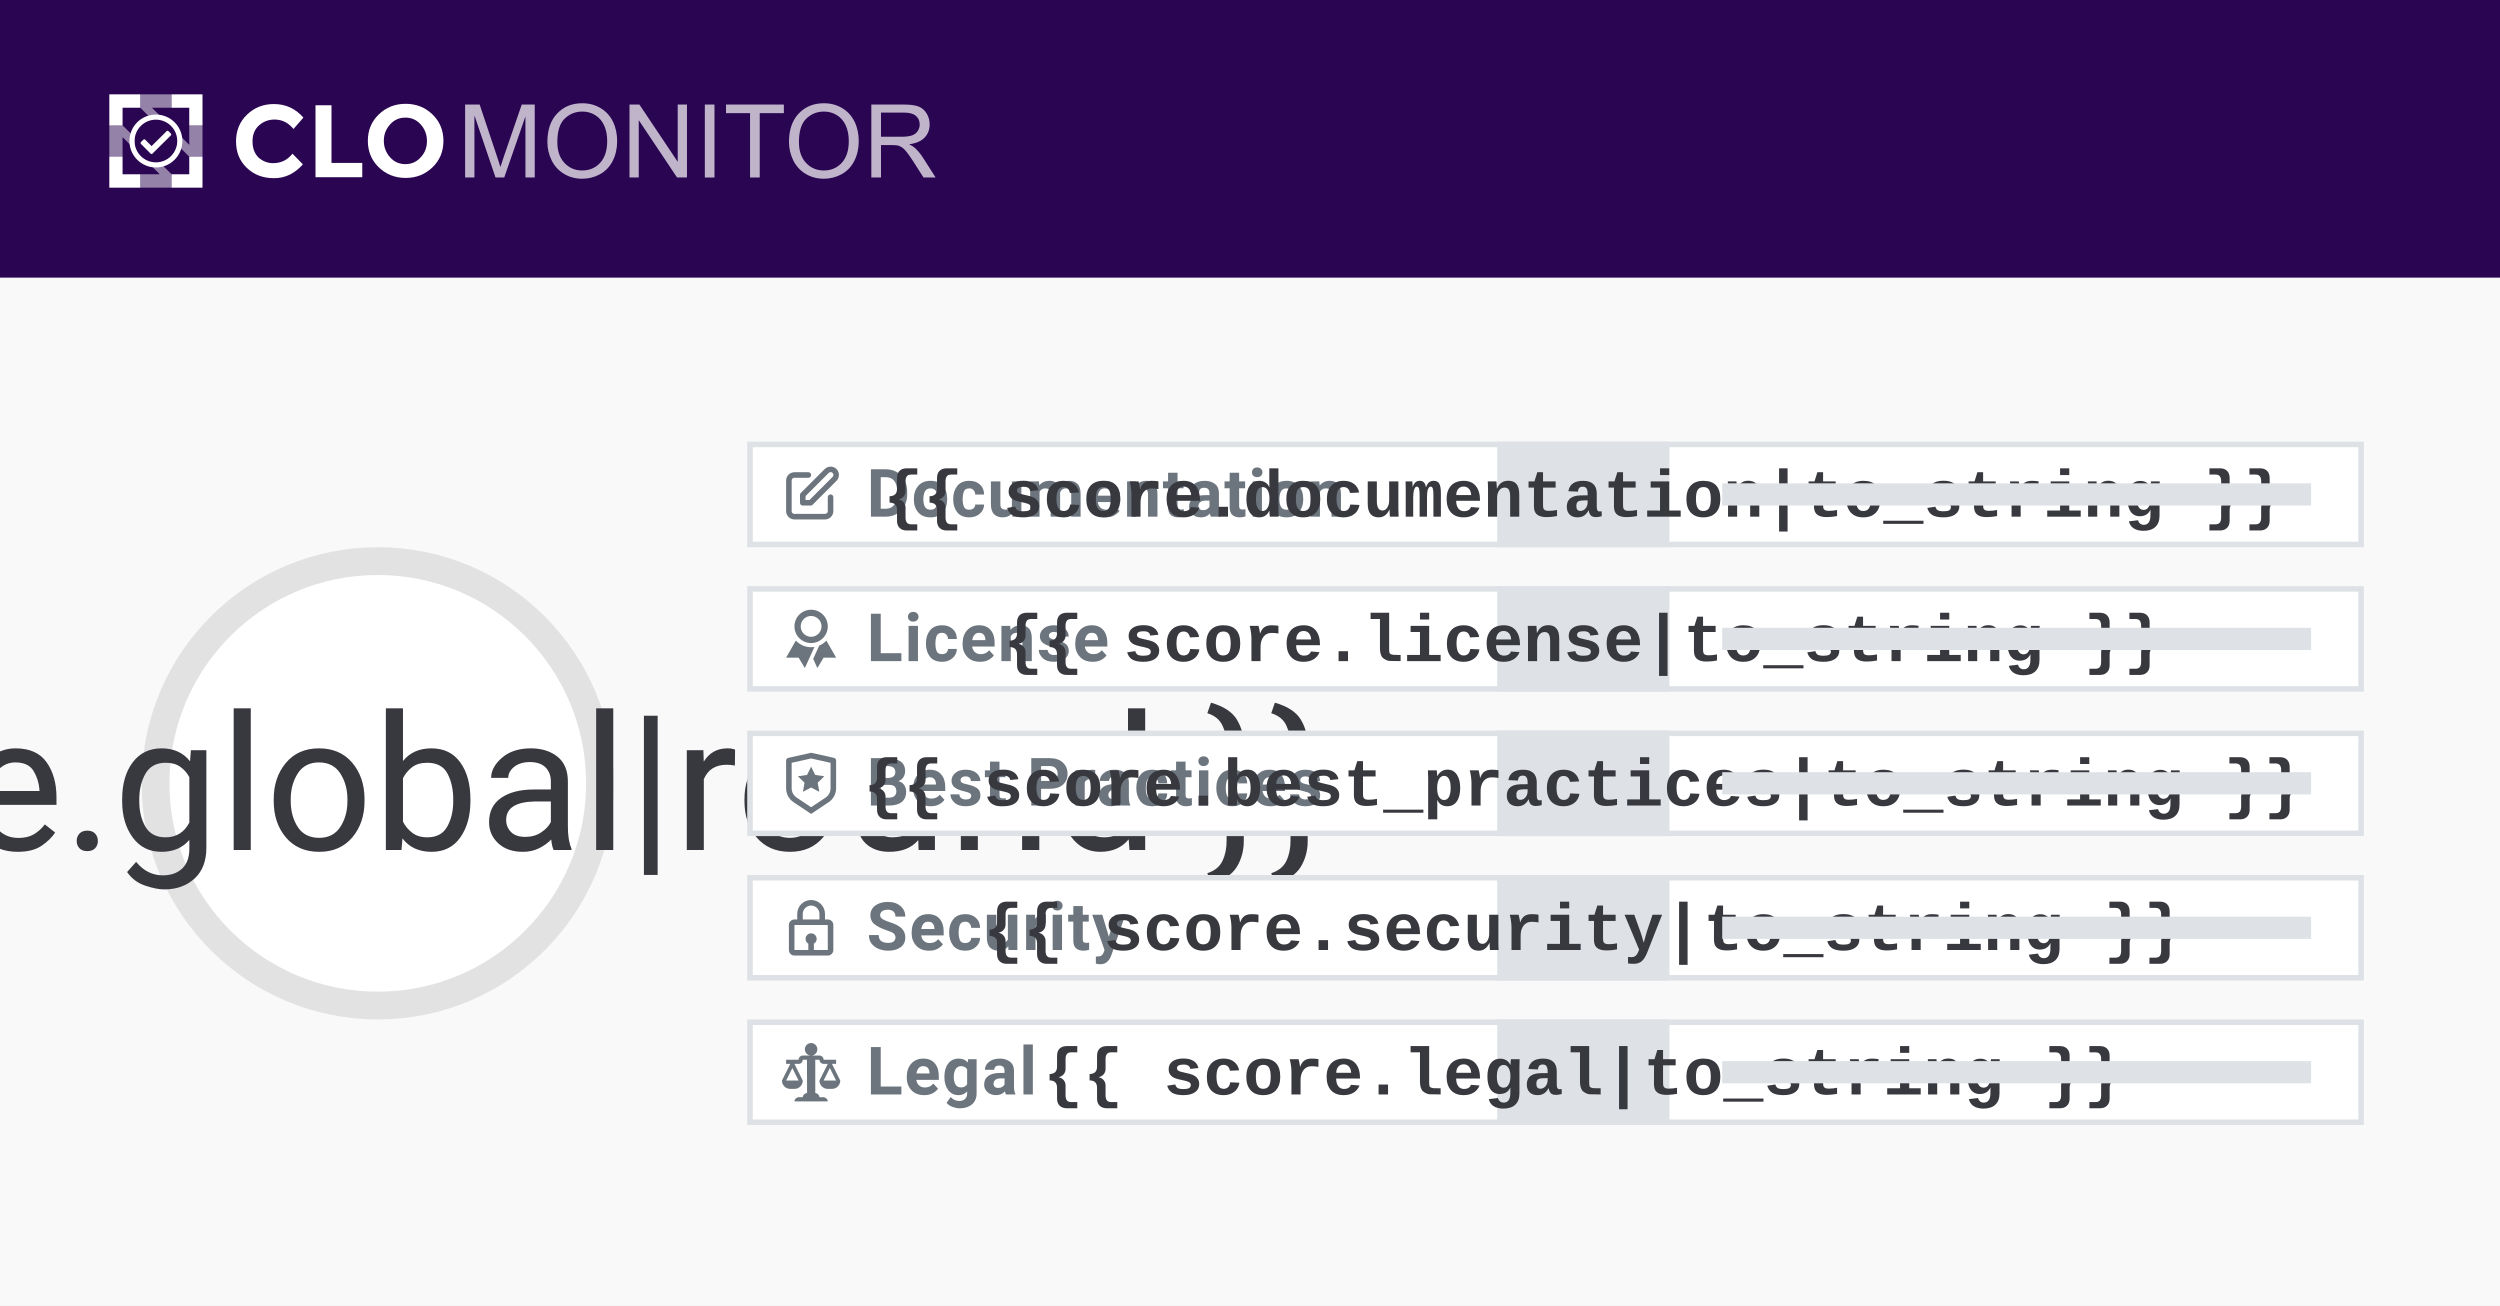
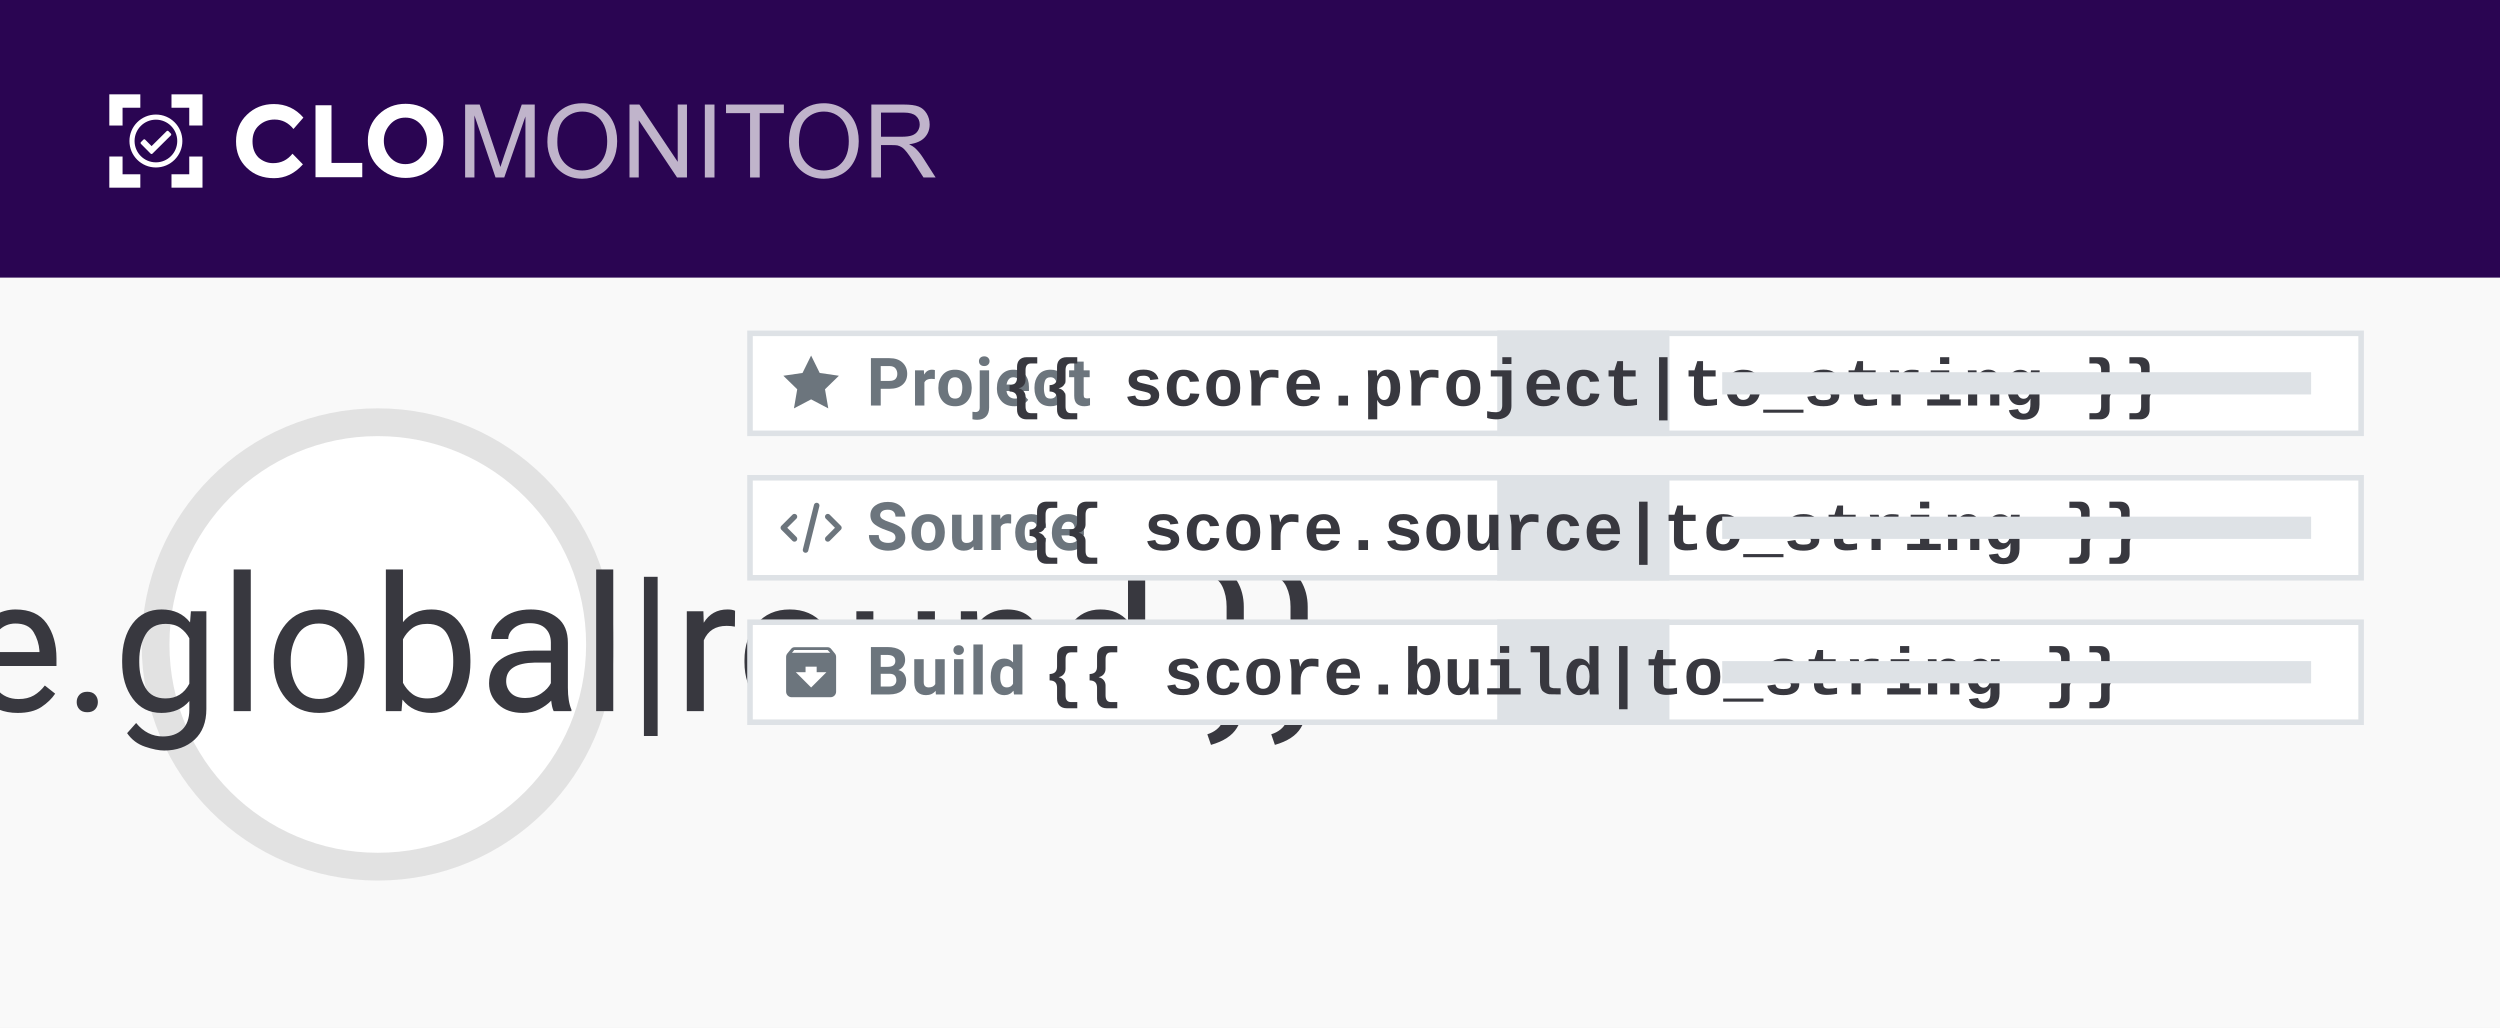
- <svg xmlns="http://www.w3.org/2000/svg" class="{{ theme }}" width="450" height="235" viewBox="0 0 450 235" fill="none">
+ <svg xmlns="http://www.w3.org/2000/svg" class="{{ theme }}" width="450" height="185" viewBox="0 0 450 185" fill="none">
  <style>
    .header {
      fill: #2a0552;
    }

    .dark .header {
      fill: #0f0e11;
    }

    .logo {
      fill: #fff;
    }

    .clo {
      font-family: "Arial", Gadget, sans-serif;
      font-size: 18px;
      font-weight: 600;
    }

    .monitor {
      font-family: "Arial", "Helvetica Neue", Helvetica, sans-serif;
      font-size: 18px;
      font-weight: 300;
    }

    .beta {
      font-family: system-ui, -apple-system, "Segoe UI", Roboto, "Helvetica Neue", Arial, "Noto Sans", "Liberation Sans", sans-serif, "Apple Color Emoji", "Segoe UI Emoji", "Segoe UI Symbol", "Noto Color Emoji";
      font-size: 9px;
      font-weight: 400;
      fill: #fff;
    }

    .bg {
      fill: #f9f9f9;
    }

    .dark .bg {
      fill: #2c2e31;
    }

    .title {
      font-family: system-ui, -apple-system, "Segoe UI", Roboto, "Helvetica Neue", Arial, "Noto Sans", "Liberation Sans", sans-serif, "Apple Color Emoji", "Segoe UI Emoji", "Segoe UI Symbol", "Noto Color Emoji";
      font-size: 12px;
      font-weight: 600;
      letter-spacing: .3px;
      fill: #6c757d;
    }

    .dark .title {
      fill: #a0a0a0;
    }

    .barBg {
      fill: #fff;
      stroke: #dee2e6;
    }

    .dark .barBg {
      fill: #131216;
      stroke: #676869;
    }

    .valueBg {
      fill: #dee2e6;
      stroke: #dee2e6;
    }

    .dark .valueBg {
      fill: #2b2a2e;
      stroke: #676869;
    }

    .value {
      font-family: SFMono-Regular,Menlo,Monaco,Consolas,"Liberation Mono","Courier New",monospace;
      font-size: 12px;
      font-weight: 600;
      fill: #38383f;
    }

    .dark .value {
      fill: #a3a3a6;
    }

    .barWrapper {
      fill: #dee2e6;
    }

    .dark .barWrapper {
      fill: #2b2a2e;
    }

    .bar-a {
      fill: #90be6d;
    }

    .bar-b {
      fill: #f9c74f;
    }

    .bar-c {
      fill: #f8961e;
    }

    .bar-d {
      fill: #f94144;
    }

    .empty-icon {
      stroke: #6c757d;
    }

    .dark .empty-icon {
      stroke: #a0a0a0;
    }

    .icon {
      stroke: #6c757d;
      fill: #6c757d;
    }

    .dark .icon {
      stroke: #a0a0a0;
      fill: #a0a0a0;
    }

    @supports(-moz-appearance: auto) {
      /* Selector detects Firefox */
      .value { font-size:12px; }
    }

    .circle {
      fill: #fff;
      stroke: #e2e2e2;
    }

    .dark .circle {
      fill: #131216;
      stroke: #676869;
    }

    .chart-circle {
      fill: none;
      stroke-dashoffset: 251.42;
    }

    .circle-a {
      stroke: #90be6d;
    }

    .circle-b {
      stroke: #f9c74f;
    }

    .circle-c {
      stroke: #f8961e;
    }

    .circle-d {
      stroke: #f94144;
    }

    .global {
      font-family: system-ui, -apple-system, "Segoe UI", Roboto, "Helvetica Neue", Arial, "Noto Sans", "Liberation Sans", sans-serif, "Apple Color Emoji", "Segoe UI Emoji", "Segoe UI Symbol", "Noto Color Emoji";
      font-size: 34px;
      font-weight: 400;
      fill: #38383f;
    }

    .dark .global {
      fill: #a3a3a6;
    }
  </style>
  <rect x="0" y="0" class="header" height="50" width="450" />
  <g transform="translate(18, 32)">
    <svg y="-19px" viewBox="0 0 580 75" height="25" width="152">
      <g id="layer0">
        <g transform="matrix(1 0 0 1 10 0.108586)">
          <path d="M108.899,52.155C114.39,52.155 118.717,49.991 122.211,45.665L129.367,52.987C123.709,59.31 117.219,62.472 109.564,62.472C101.91,62.472 95.752,60.142 90.76,55.316C85.768,50.491 83.438,44.5 83.438,37.178C83.438,29.856 85.934,23.699 90.927,18.873C95.919,14.047 102.076,11.551 109.398,11.551C117.552,11.551 124.375,14.713 129.7,20.87L122.877,28.691C119.382,24.364 115.056,22.201 109.897,22.201C105.737,22.201 102.242,23.532 99.247,26.195C96.252,28.858 94.754,32.519 94.754,37.178C94.754,41.837 96.085,45.498 98.914,48.327C101.577,50.657 104.905,52.155 108.899,52.155L108.899,52.155Z" fill="#FFFFFF" />
          <path d="M138.02,61.806L138.02,12.383L149.003,12.383L149.003,51.988L170.137,51.988L170.137,61.806L138.02,61.806L138.02,61.806Z" fill="#FFFFFF" />
          <path d="M218.396,54.984C213.403,59.809 207.246,62.306 199.924,62.306C192.602,62.306 186.445,59.809 181.453,54.984C176.461,50.158 173.965,44.001 173.965,36.845C173.965,29.523 176.461,23.532 181.453,18.707C186.445,13.881 192.602,11.385 199.924,11.385C207.246,11.385 213.403,13.881 218.396,18.707C223.388,23.532 225.884,29.69 225.884,36.845C225.884,44.167 223.388,50.158 218.396,54.984L218.396,54.984ZM214.568,36.845C214.568,32.519 213.071,28.691 210.242,25.529C207.413,22.368 203.918,20.87 199.758,20.87C195.598,20.87 192.103,22.368 189.274,25.529C186.445,28.691 184.947,32.352 184.947,36.845C184.947,41.172 186.445,44.999 189.274,48.161C192.103,51.323 195.598,52.82 199.758,52.82C203.918,52.82 207.413,51.323 210.242,48.161C213.237,44.999 214.568,41.338 214.568,36.845L214.568,36.845Z" fill="#FFFFFF" />
        </g>
      </g>
      <g id="layer1">
        <g>
          <path d="M15.5,47.7L6.4,47.7L6.4,69.1L27.7,69.1L27.7,59.9L15.5,59.9L15.5,47.7Z" fill="#FFFFFF" />
          <path d="M61.3,47.8L61.3,59.9L49.1,59.9L49.1,59.8L49.1,69.1L70.4,69.1L70.4,47.7L61.2,47.7L61.3,47.8Z" fill="#FFFFFF" />
          <path d="M6.4,26.4L15.6,26.4L15.5,26.3L15.5,14.2L27.7,14.2L27.7,5L6.4,5L6.4,26.4Z" fill="#FFFFFF" />
          <path d="M49.1,5L49.1,14.2L61.3,14.2L61.3,26.4L70.4,26.4L70.4,5L49.1,5Z" fill="#FFFFFF" />
        </g>
-         <g>
-           <path d="M42.859,21.359L35.7,14.2L49.1,14.2L49.1,5L27.7,5L27.7,14.2L34.859,21.359L42.859,21.359Z" fill="#FFFFFF" fill-opacity="0.5" />
-           <path d="M41.441,52.241L33.441,52.241L39,57.8L41,59.9L27.7,59.9L27.7,69.1L49.1,69.1L49.1,59.8L43,53.8L41.441,52.241Z" fill="#FFFFFF" fill-opacity="0.5" />
-           <path d="M61.3,26.4L61.3,39.7L59.2,37.6L53.654,32.054L53.654,40.154L55.1,41.6L61.2,47.7L70.4,47.7L70.4,26.4L61.3,26.4Z" fill="#FFFFFF" fill-opacity="0.5" />
-           <path d="M23.674,34.474L15.6,26.4L6.4,26.4L6.4,47.7L15.5,47.7L15.5,34.4L23.674,42.575L23.674,34.474Z" fill="#FFFFFF" fill-opacity="0.5" />
-         </g>
      </g>
      <g id="layer2">
        <path d="M38.4,18.875C28.362,18.875 20.225,27.012 20.225,37.05C20.225,47.088 28.362,55.225 38.4,55.225C48.438,55.225 56.575,47.088 56.575,37.05C56.575,27.012 48.438,18.875 38.4,18.875L38.4,18.875ZM38.4,22.392C46.501,22.392 53.057,28.948 53.057,37.05C53.057,45.151 46.502,51.708 38.4,51.708C30.299,51.708 23.742,45.152 23.742,37.05C23.742,28.949 30.298,22.392 38.4,22.392L38.4,22.392ZM48.675,31.939L47.024,30.274C46.682,29.93 46.125,29.927 45.78,30.27L35.421,40.546L31.039,36.128C30.697,35.783 30.14,35.781 29.795,36.123L28.13,37.775C27.785,38.117 27.783,38.673 28.125,39.018L34.778,45.725C35.12,46.07 35.677,46.072 36.022,45.73L48.67,33.183C49.015,32.841 49.017,32.284 48.675,31.939L48.675,31.939Z" fill="#FFFFFF" />
      </g>
      <g id="layer3">
        <g transform="matrix(1 0 0 1 13 0)">
          <path d="M237.78,62.108L237.78,12L247.761,12L259.621,47.479C260.715,50.783 261.512,53.255 262.014,54.896C262.583,53.073 263.472,50.395 264.68,46.864L276.677,12L285.597,12L285.597,62.108L279.206,62.108L279.206,20.169L264.645,62.108L258.664,62.108L244.172,19.451L244.172,62.108L237.78,62.108Z" fill="#FFFFFF" fill-opacity="0.7" />
          <path d="M294.279,37.703C294.279,29.386 296.512,22.875 300.978,18.17C305.445,13.464 311.209,11.112 318.273,11.112C322.899,11.112 327.069,12.217 330.783,14.427C334.497,16.637 337.328,19.719 339.277,23.673C341.225,27.626 342.199,32.109 342.199,37.122C342.199,42.204 341.174,46.75 339.123,50.76C337.072,54.77 334.167,57.807 330.407,59.869C326.647,61.931 322.591,62.962 318.239,62.962C313.522,62.962 309.307,61.823 305.593,59.544C301.878,57.266 299.064,54.155 297.15,50.213C295.236,46.271 294.279,42.101 294.279,37.703L294.279,37.703ZM301.115,37.806C301.115,43.844 302.739,48.601 305.986,52.076C309.233,55.551 313.306,57.288 318.205,57.288C323.195,57.288 327.302,55.534 330.527,52.025C333.751,48.516 335.363,43.537 335.363,37.088C335.363,33.009 334.674,29.449 333.295,26.407C331.917,23.365 329.9,21.007 327.245,19.332C324.591,17.657 321.611,16.82 318.307,16.82C313.613,16.82 309.575,18.432 306.191,21.656C302.807,24.88 301.115,30.264 301.115,37.806L301.115,37.806Z" fill="#FFFFFF" fill-opacity="0.7" />
          <path d="M350.676,62.108L350.676,12L357.477,12L383.796,51.341L383.796,12L390.153,12L390.153,62.108L383.351,62.108L357.033,22.733L357.033,62.108L350.676,62.108Z" fill="#FFFFFF" fill-opacity="0.7" />
          <path d="M402.424,62.108L402.424,12L409.055,12L409.055,62.108L402.424,62.108Z" fill="#FFFFFF" fill-opacity="0.7" />
          <path d="M433.493,62.108L433.493,17.913L416.984,17.913L416.984,12L456.701,12L456.701,17.913L440.124,17.913L440.124,62.108L433.493,62.108Z" fill="#FFFFFF" fill-opacity="0.7" />
          <path d="M460.222,37.703C460.222,29.386 462.455,22.875 466.921,18.17C471.387,13.464 477.152,11.112 484.216,11.112C488.841,11.112 493.011,12.217 496.725,14.427C500.44,16.637 503.271,19.719 505.219,23.673C507.167,27.626 508.141,32.109 508.141,37.122C508.141,42.204 507.116,46.75 505.065,50.76C503.014,54.77 500.109,57.807 496.349,59.869C492.59,61.931 488.534,62.962 484.181,62.962C479.465,62.962 475.249,61.823 471.535,59.544C467.821,57.266 465.007,54.155 463.093,50.213C461.179,46.271 460.222,42.101 460.222,37.703L460.222,37.703ZM467.057,37.806C467.057,43.844 468.681,48.601 471.928,52.076C475.175,55.551 479.248,57.288 484.147,57.288C489.138,57.288 493.245,55.534 496.469,52.025C499.693,48.516 501.305,43.537 501.305,37.088C501.305,33.009 500.616,29.449 499.238,26.407C497.859,23.365 495.842,21.007 493.188,19.332C490.533,17.657 487.554,16.82 484.25,16.82C479.556,16.82 475.517,18.432 472.133,21.656C468.749,24.88 467.057,30.264 467.057,37.806L467.057,37.806Z" fill="#FFFFFF" fill-opacity="0.7" />
          <path d="M516.789,62.108L516.789,12L539.006,12C543.472,12 546.867,12.45 549.191,13.35C551.515,14.251 553.373,15.84 554.763,18.119C556.153,20.397 556.847,22.915 556.847,25.672C556.847,29.227 555.697,32.223 553.395,34.661C551.094,37.1 547.539,38.649 542.731,39.31C544.486,40.153 545.819,40.985 546.73,41.805C548.667,43.582 550.501,45.804 552.233,48.47L560.949,62.108L552.609,62.108L545.978,51.683C544.042,48.675 542.446,46.374 541.193,44.779C539.94,43.184 538.818,42.067 537.826,41.429C536.835,40.791 535.827,40.347 534.802,40.096C534.05,39.937 532.819,39.857 531.11,39.857L523.42,39.857L523.42,62.108L516.789,62.108ZM523.42,34.115L537.673,34.115C540.703,34.115 543.073,33.801 544.782,33.175C546.491,32.548 547.79,31.545 548.679,30.167C549.567,28.788 550.012,27.29 550.012,25.672C550.012,23.302 549.151,21.354 547.431,19.828C545.711,18.301 542.993,17.537 539.279,17.537L523.42,17.537L523.42,34.115Z" fill="#FFFFFF" fill-opacity="0.7" />
        </g>
      </g>
    </svg>
  </g>
-   <rect x="0" y="50" class="bg" height="185" width="450" />
-   <g transform="translate(23, 96)">
+   <rect x="0" y="50" class="bg" height="135" width="450" />
+   <g transform="translate(23, 71)">
    <g>
      <circle class="circle" cx="45" cy="45" r="40" stroke-width="5" />
      <circle class="chart-circle circle-{{ score.global|rating }}" cx="45" cy="45" r="40" stroke-width="5" stroke-dasharray="{{ score.global|stroke }}" transform="rotate(-90 45 45)" />
    </g>
    <g class="global">
      <text x="45" y="57" text-anchor="middle" color="#38383f">{{ score.global|round }}</text>
    </g>
  </g>
-   <g transform="translate(135, 80)">
+   <g transform="translate(135, 60)">
+     <g>
+       <rect x="0" y="0" class="barBg" height="18" width="290" stroke-opacity="1" />
+       <g class="title" transform="translate(5, 0)">
+         <svg y="3" class="icon" stroke-width="0" viewBox="0 0 24 24" height="1em" width="1em">
+           <path d="M12 2l3.09 6.26L22 9.27l-5 4.87 1.18 6.88L12 17.77l-6.18 3.25L7 14.14 2 9.27l6.91-1.01L12 2z" />
+         </svg>
+         <text x="16" y="13">Project</text>
+       </g>
+       <rect x="135" y="0" class="valueBg" height="18" width="30" stroke-opacity="1" />
+       <g class="value">
+         <text x="150" y="13" text-anchor="middle">{{ score.project|to_string }}</text>
+       </g>
+       <g transform="translate(175, 7)">
+         <rect x="0" y="0" height="4" width="106" class="barWrapper" />
+         <rect x="0" y="0" height="4" width="{{ score.project|rs_section_score_width }}" class="bar-{{ score.project|rating_opt }}" />
+       </g>
+     </g>
+   </g>
+   <g transform="translate(135, 86)">
    <g>
      <rect x="0" y="0" class="barBg" height="18" width="290" stroke-opacity="1" />
      <g class="title" transform="translate(5, 0)">
        <svg y="3" class="empty-icon" fill="none" stroke-width="0" viewBox="0 0 24 24" height="1em" width="1em">
-           <path stroke-linecap="round" stroke-linejoin="round" stroke-width="2" d="M11 5H6a2 2 0 00-2 2v11a2 2 0 002 2h11a2 2 0 002-2v-5m-1.414-9.414a2 2 0 112.828 2.828L11.828 15H9v-2.828l8.586-8.586z" />
+           <path stroke-linecap="round" stroke-linejoin="round" stroke-width="2" d="M10 20l4-16m4 4l4 4-4 4M6 16l-4-4 4-4" />
        </svg>
-         <text x="16" y="13">Documentation</text>
+         <text x="16" y="13">Source</text>
      </g>
      <rect x="135" y="0" class="valueBg" height="18" width="30" stroke-opacity="1" />
      <g class="value">
-         <text x="150" y="13" text-anchor="middle">{{ score.documentation|to_string }}</text>
+         <text x="150" y="13" text-anchor="middle">{{ score.source|to_string }}</text>
      </g>
      <g transform="translate(175, 7)">
        <rect x="0" y="0" height="4" width="106" class="barWrapper" />
-         <rect x="0" y="0" height="4" width="{{ score.documentation|rs_section_score_width }}" class="bar-{{ score.documentation|rating_opt }}" />
-       </g>
-     </g>
-   </g>
-   <g transform="translate(135, 106)">
-     <g>
-       <rect x="0" y="0" class="barBg" height="18" width="290" stroke-opacity="1" />
-       <g class="title" transform="translate(5, 0)">
-         <svg y="3" class="icon" stroke-width="0" viewBox="0 0 512 512" height="1em" width="1em">
-           <path d="M256 32c-70.7 0-128 57.3-128 128s57.3 128 128 128 128-57.3 128-128S326.7 32 256 32zm0 208c-44.2 0-80-35.8-80-80s35.8-80 80-80 80 35.8 80 80-35.8 80-80 80zM193.7 307.4c-19.1-8.1-36.2-19.6-50.8-34.3-1.4-1.4-2.8-2.8-4.1-4.3L64 400h96l48 80 48-105.8 25.5-56.2c-8.4 1.3-16.9 2-25.5 2-21.6 0-42.5-4.2-62.3-12.6zM373.3 268.9c-1.3 1.4-2.7 2.9-4.1 4.3-14.6 14.6-31.7 26.2-50.7 34.2L294 361.2l-21.9 48.4L304 480l48-80h96l-74.7-131.1z" />
-         </svg>
-         <text x="16" y="13">License</text>
-       </g>
-       <rect x="135" y="0" class="valueBg" height="18" width="30" stroke-opacity="1" />
-       <g class="value">
-         <text x="150" y="13" text-anchor="middle">{{ score.license|to_string }}</text>
-       </g>
-       <g transform="translate(175, 7)">
-         <rect x="0" y="0" height="4" width="106" class="barWrapper" />
-         <rect x="0" y="0" height="4" width="{{ score.license|rs_section_score_width }}" class="bar-{{ score.license|rating_opt }}" />
-       </g>
-     </g>
-   </g>
-   <g transform="translate(135, 132)">
+         <rect x="0" y="0" height="4" width="{{ score.source|rs_section_score_width }}" class="bar-{{ score.source|rating_opt }}" />
+       </g>
+     </g>
+   </g>
+   <g transform="translate(135, 112)">
    <g>
      <rect x="0" y="0" class="barBg" height="18" width="290" stroke-opacity="1" />
      <g class="title" transform="translate(5, 0)">
        <svg y="3" class="icon" stroke-width="0" viewBox="0 0 24 24" height="1em" width="1em">
-           <g>
-             <path fill="none" d="M0 0h24v24H0z" />
-             <path d="M5 4.604v9.185a4 4 0 0 0 1.781 3.328L12 20.597l5.219-3.48A4 4 0 0 0 19 13.79V4.604L12 3.05 5 4.604zM3.783 2.826L12 1l8.217 1.826a1 1 0 0 1 .783.976v9.987a6 6 0 0 1-2.672 4.992L12 23l-6.328-4.219A6 6 0 0 1 3 13.79V3.802a1 1 0 0 1 .783-.976zM12 13.5l-2.939 1.545.561-3.272-2.377-2.318 3.286-.478L12 6l1.47 2.977 3.285.478-2.377 2.318.56 3.272L12 13.5z" />
-           </g>
+           <path d="M20.54 5.23l-1.39-1.68C18.88 3.21 18.47 3 18 3H6c-.47 0-.88.21-1.16.55L3.46 5.23C3.17 5.57 3 6.02 3 6.5V19c0 1.1.9 2 2 2h14c1.1 0 2-.9 2-2V6.5c0-.48-.17-.93-.46-1.27zM12 17.5L6.5 12H10v-2h4v2h3.5L12 17.5zM5.12 5l.81-1h12l.94 1H5.12z" />
        </svg>
-         <text x="16" y="13">Best Practices</text>
+         <text x="16" y="13">Build</text>
      </g>
      <rect x="135" y="0" class="valueBg" height="18" width="30" stroke-opacity="1" />
      <g class="value">
-         <text x="150" y="13" text-anchor="middle">{{ score.best_practices|to_string }}</text>
+         <text x="150" y="13" text-anchor="middle">{{ score.build|to_string }}</text>
      </g>
      <g transform="translate(175, 7)">
        <rect x="0" y="0" height="4" width="106" class="barWrapper" />
-         <rect x="0" y="0" height="4" width="{{ score.best_practices|rs_section_score_width }}" class="bar-{{ score.best_practices|rating_opt }}" />
-       </g>
-     </g>
-   </g>
-   <g transform="translate(135, 158)">
-     <g>
-       <rect x="0" y="0" class="barBg" height="18" width="290" stroke-opacity="1" />
-       <g class="title" transform="translate(5, 0)">
-         <svg y="3" class="icon" stroke-width="0" viewBox="0 0 24 24" height="1em" width="1em">
-           <path d="M12 2C9.243 2 7 4.243 7 7v2H6c-1.103 0-2 .897-2 2v9c0 1.103.897 2 2 2h12c1.103 0 2-.897 2-2v-9c0-1.103-.897-2-2-2h-1V7c0-2.757-2.243-5-5-5zM9 7c0-1.654 1.346-3 3-3s3 1.346 3 3v2H9V7zm9.002 13H13v-2.278c.595-.347 1-.985 1-1.722 0-1.103-.897-2-2-2s-2 .897-2 2c0 .736.405 1.375 1 1.722V20H6v-9h12l.002 9z" />
-         </svg>
-         <text x="16" y="13">Security</text>
-       </g>
-       <rect x="135" y="0" class="valueBg" height="18" width="30" stroke-opacity="1" />
-       <g class="value">
-         <text x="150" y="13" text-anchor="middle">{{ score.security|to_string }}</text>
-       </g>
-       <g transform="translate(175, 7)">
-         <rect x="0" y="0" height="4" width="106" class="barWrapper" />
-         <rect x="0" y="0" height="4" width="{{ score.security|rs_section_score_width }}" class="bar-{{ score.security|rating_opt }}" />
-       </g>
-     </g>
-   </g>
-   <g transform="translate(135, 184)">
-     <g>
-       <rect x="0" y="0" class="barBg" height="18" width="290" stroke-opacity="1" />
-       <g class="title" transform="translate(5, 0)">
-         <svg y="3" class="icon" stroke-width="0" viewBox="0 0 14 16" height="1em" width="1em">
-           <path fill-rule="evenodd" d="M7 4c-.83 0-1.5-.67-1.5-1.5S6.17 1 7 1s1.5.67 1.5 1.5S7.83 4 7 4zm7 6c0 1.11-.89 2-2 2h-1c-1.11 0-2-.89-2-2l2-4h-1c-.55 0-1-.45-1-1H8v8c.42 0 1 .45 1 1h1c.42 0 1 .45 1 1H3c0-.55.58-1 1-1h1c0-.55.58-1 1-1h.03L6 5H5c0 .55-.45 1-1 1H3l2 4c0 1.11-.89 2-2 2H2c-1.11 0-2-.89-2-2l2-4H1V5h3c0-.55.45-1 1-1h4c.55 0 1 .45 1 1h3v1h-1l2 4zM2.5 7L1 10h3L2.5 7zM13 10l-1.5-3-1.5 3h3z" />
-         </svg>
-         <text x="16" y="13">Legal</text>
-       </g>
-       <rect x="135" y="0" class="valueBg" height="18" width="30" stroke-opacity="1" />
-       <g class="value">
-         <text x="150" y="13" text-anchor="middle">{{ score.legal|to_string }}</text>
-       </g>
-       <g transform="translate(175, 7)">
-         <rect x="0" y="0" height="4" width="106" class="barWrapper" />
-         <rect x="0" y="0" height="4" width="{{ score.legal|rs_section_score_width }}" class="bar-{{ score.legal|rating_opt }}" />
+         <rect x="0" y="0" height="4" width="{{ score.build|rs_section_score_width }}" class="bar-{{ score.build|rating_opt }}" />
      </g>
    </g>
  </g>
</svg>
